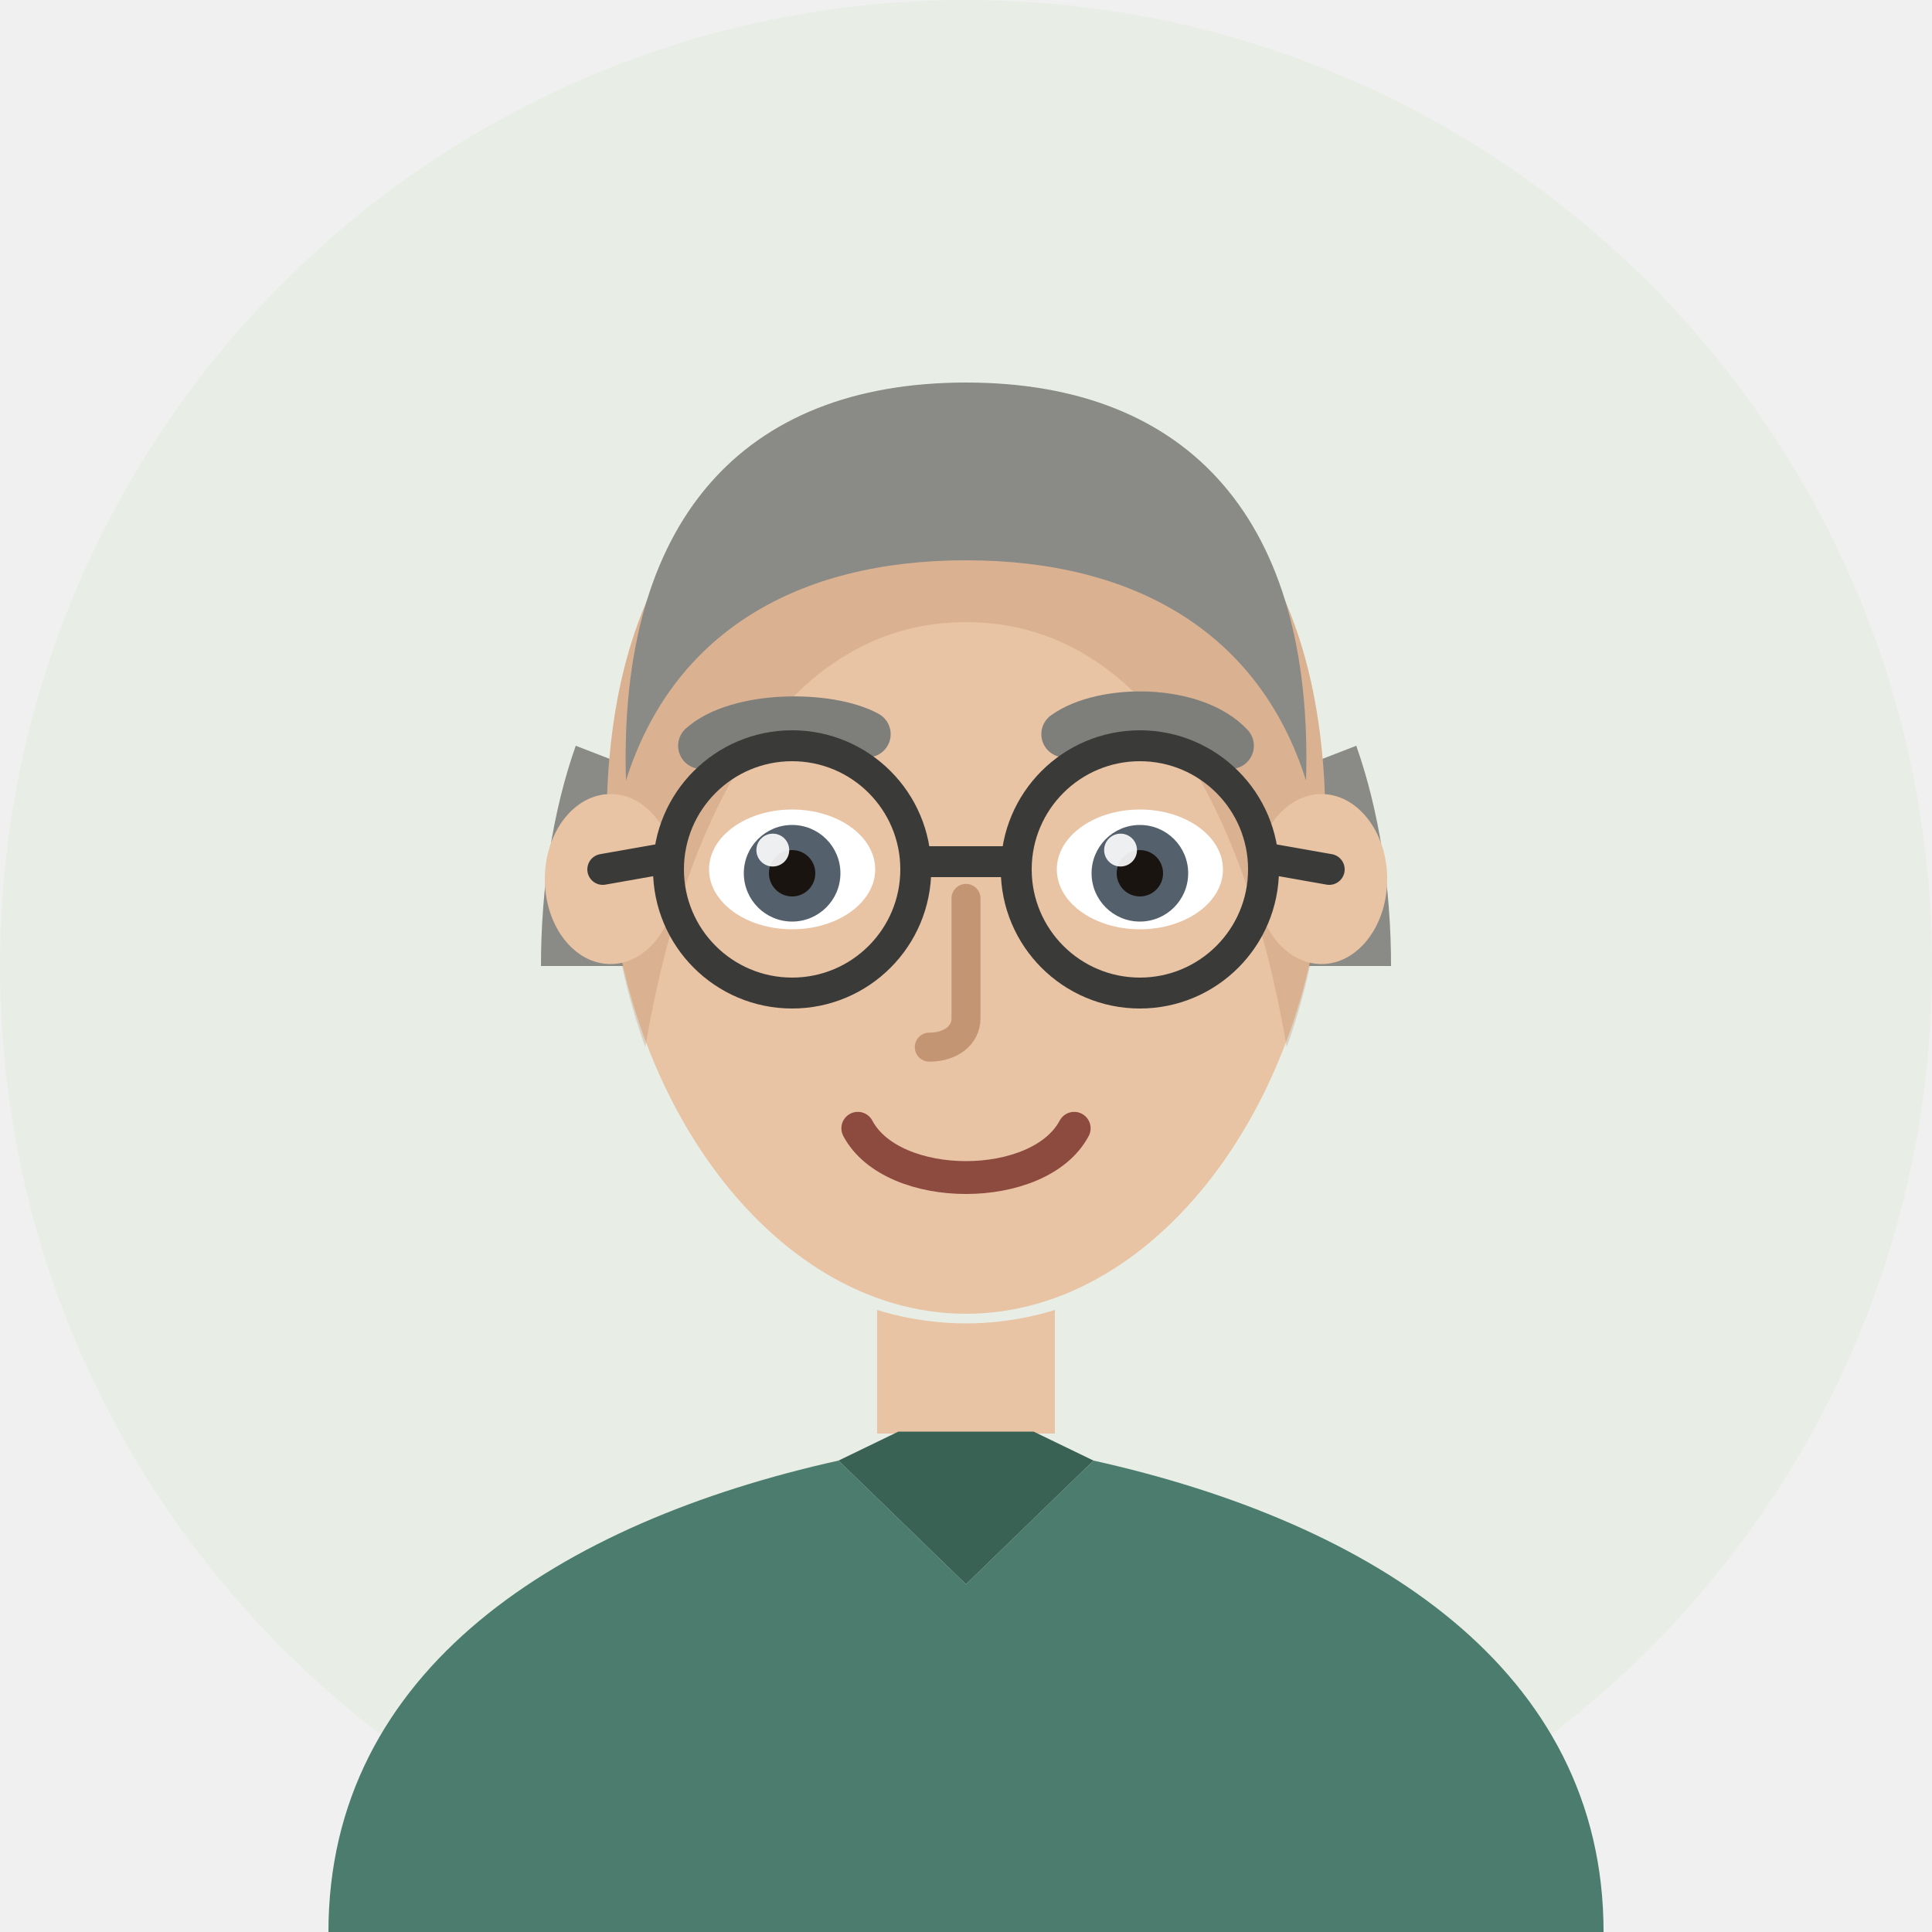
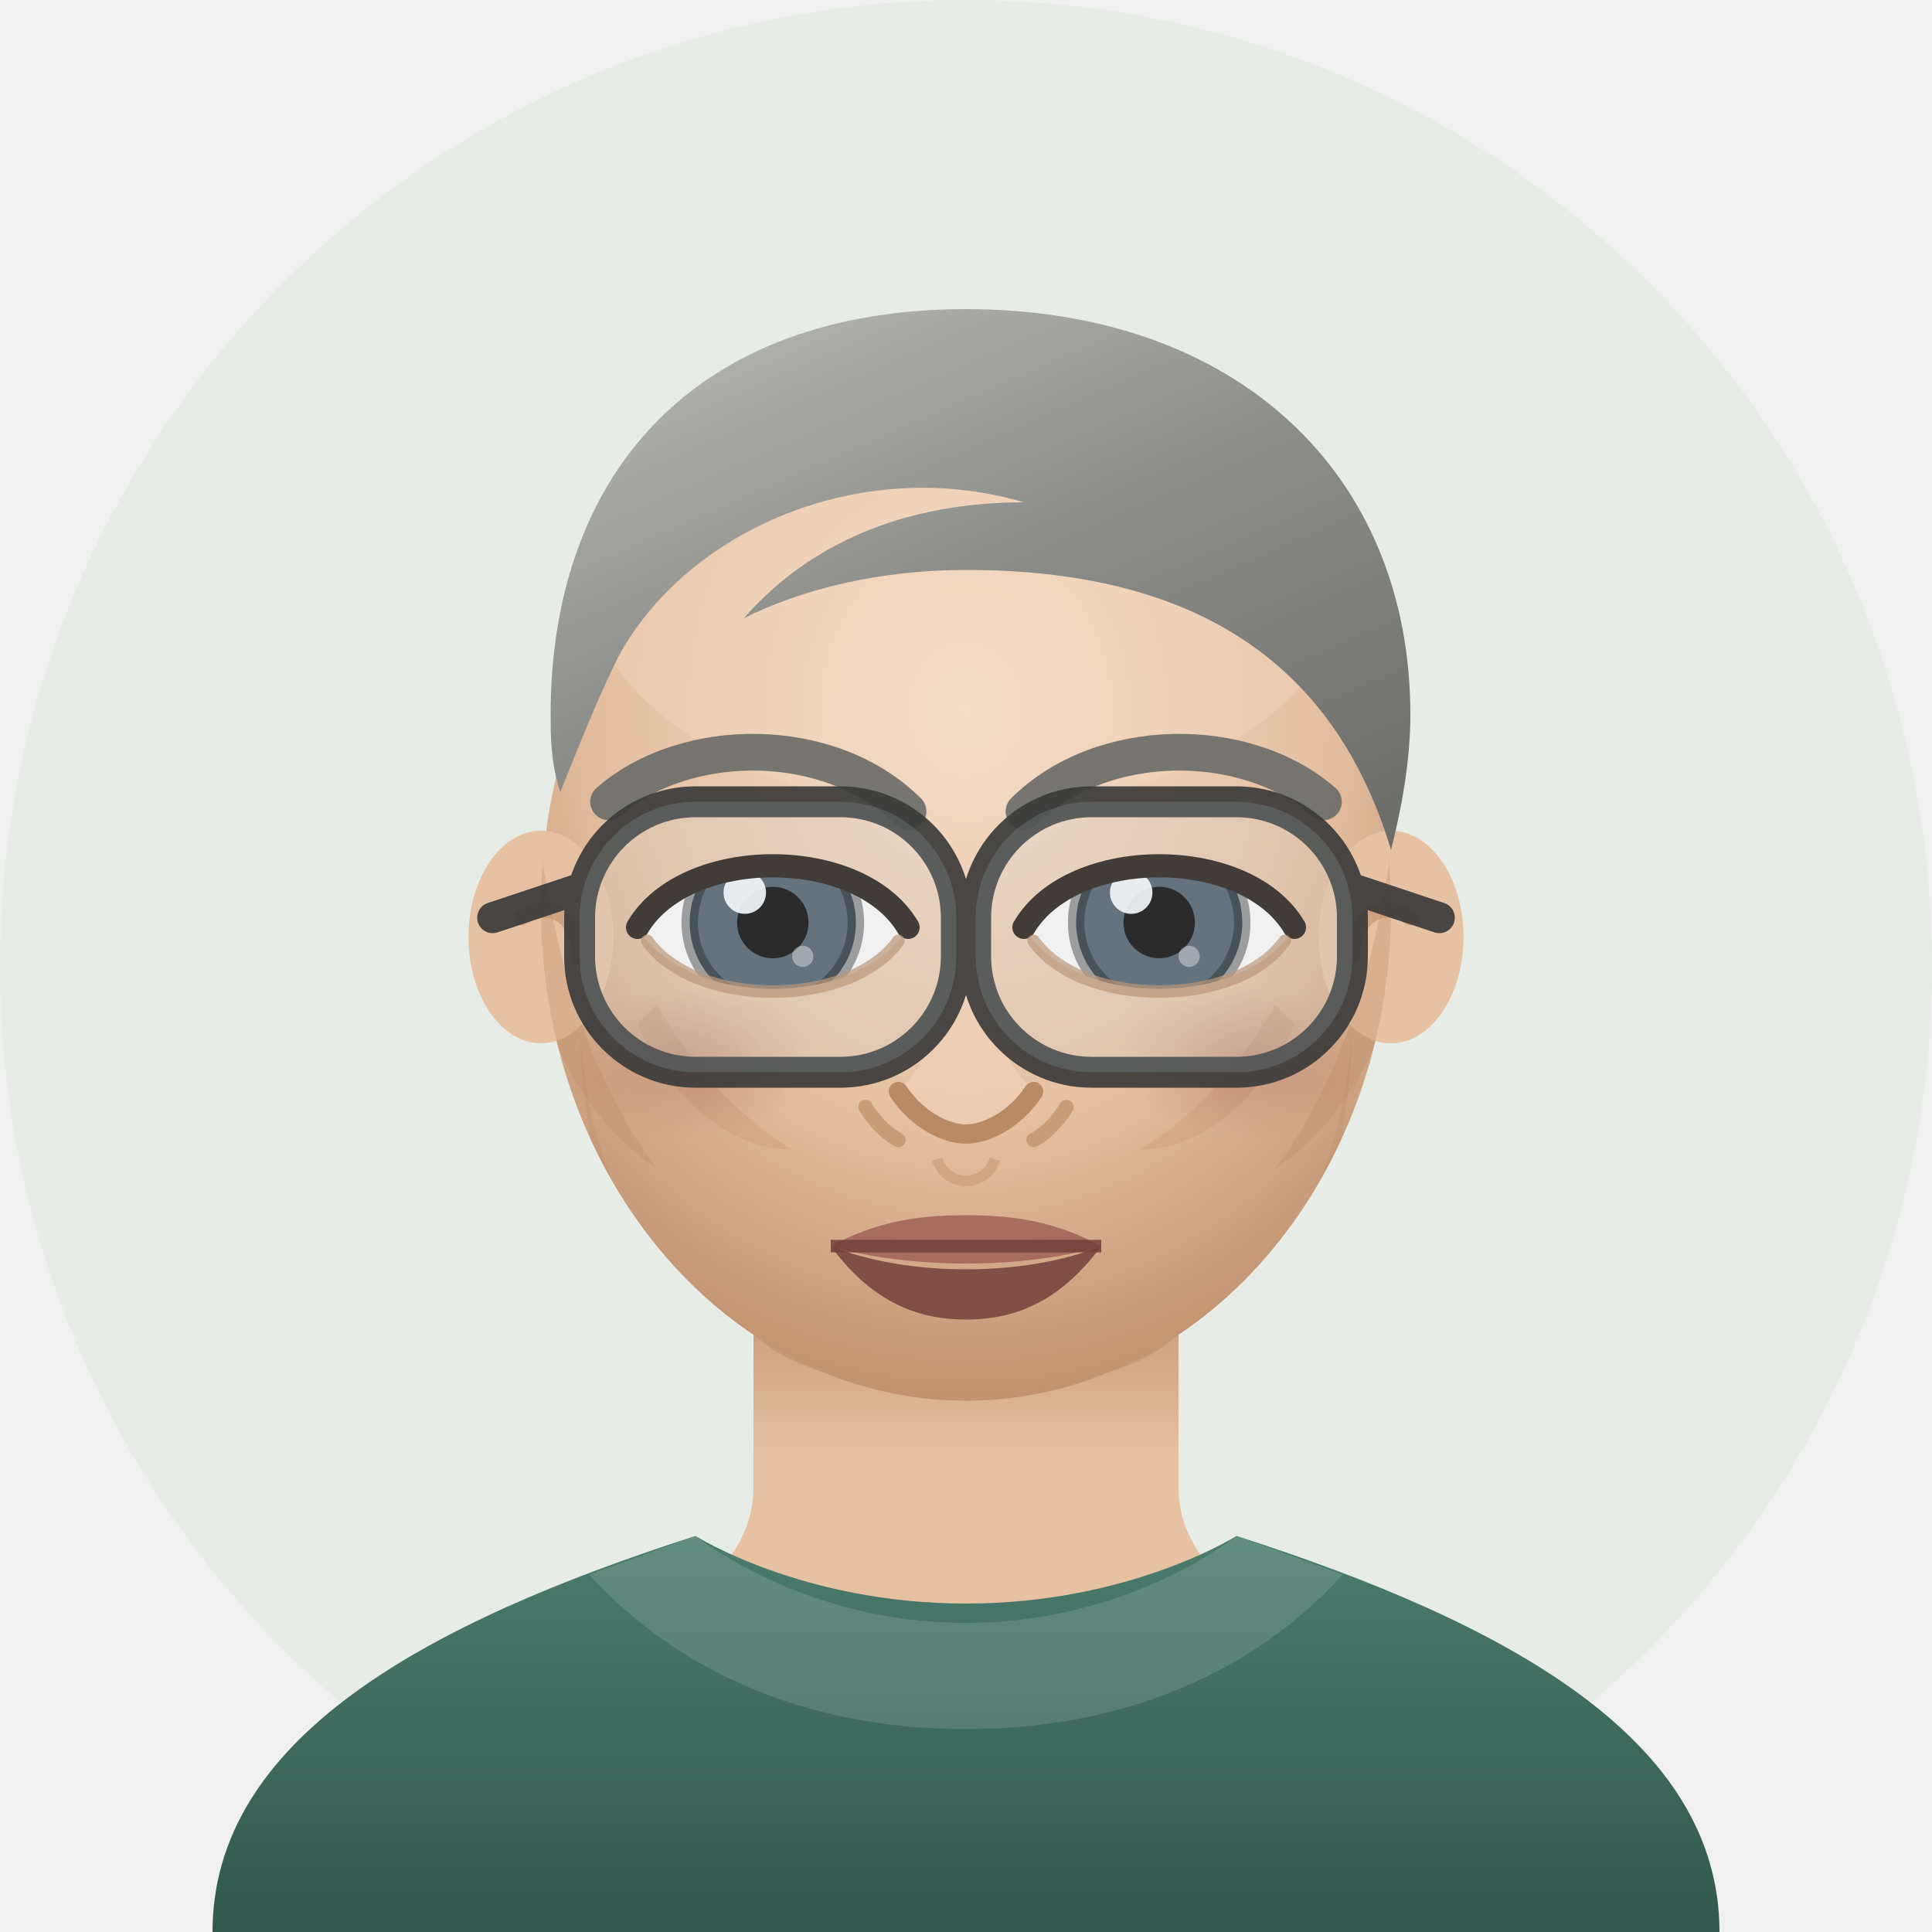
- <svg xmlns="http://www.w3.org/2000/svg" viewBox="0 0 100 100">
-   <circle cx="50" cy="50" r="50" fill="#E8EEE6" />
-   <path d="M28 50c0-4 .6-8 1.8-11.4L36 41c-1 2.6-1.4 5.6-1.4 9zM72 50c0-4-.6-8-1.8-11.4L64 41c1 2.6 1.4 5.6 1.4 9z" fill="#8A8A86" />
-   <path d="M50 70c-1.9 0-3.4-.5-3.4-.5l-.1 5.2h7l-.1-5.2s-1.5.5-3.4.5z" fill="#00000018" />
-   <path d="M50 68.5c2.6 0 4.6-.7 4.6-.7v6.4h-9.2v-6.4s2 .7 4.6.7z" fill="#E8C3A4" />
-   <path d="M17 100c0-13.6 12-21.2 26.4-24.4L50 82l6.6-6.4C71 78.8 83 86.4 83 100z" fill="#4B7C6E" />
-   <path d="M43.4 75.6 50 82l6.6-6.4-3.1-1.5H46.5z" fill="#396154" />
-   <path d="M50 21c12.4 0 18.6 8.4 18.6 21.6 0 13.6-8.4 25.4-18.6 25.4S31.4 56.2 31.4 42.6C31.4 29.4 37.6 21 50 21z" fill="#E8C3A4" />
-   <path d="M50 21c12.4 0 18.6 8.4 18.6 21.6 0 4-.7 8-2 11.6-2.4-14-8.2-22-16.6-22s-14.2 8-16.6 22c-1.3-3.6-2-7.6-2-11.6C31.4 29.4 37.6 21 50 21z" fill="#B07C58" opacity=".25" />
-   <ellipse cx="31.6" cy="45.5" rx="3.4" ry="4.4" fill="#E8C3A4" />
-   <ellipse cx="68.4" cy="45.5" rx="3.4" ry="4.4" fill="#E8C3A4" />
-   <path d="M32.4 40.4c-.4-13.4 6-20.6 17.6-20.6s18 7.2 17.6 20.6c-2.4-7.6-8.8-11.4-17.6-11.4s-15.2 3.8-17.6 11.4z" fill="#8A8A86" />
-   <path d="M36.3 38.6c1.9-1.69 6.6-1.69 8.6-.6" stroke="#7E7E7A" stroke-width="2.4" fill="none" stroke-linecap="round" />
-   <path d="M55.1 38c2-1.437 6.7-1.437 8.6.6" stroke="#7E7E7A" stroke-width="2.4" fill="none" stroke-linecap="round" />
-   <ellipse cx="41" cy="45" rx="4.3" ry="3.1" fill="#fff" />
-   <circle cx="41" cy="45.2" r="2.5" fill="#54606B" />
-   <circle cx="41" cy="45.2" r="1.2" fill="#1a1410" />
-   <circle cx="40" cy="44" r=".85" fill="#fff" opacity=".9" />
-   <ellipse cx="59" cy="45" rx="4.3" ry="3.1" fill="#fff" />
-   <circle cx="59" cy="45.2" r="2.5" fill="#54606B" />
-   <circle cx="59" cy="45.2" r="1.2" fill="#1a1410" />
-   <circle cx="58" cy="44" r=".85" fill="#fff" opacity=".9" />
-   <path d="M50 46.5v6.2c0 .9-.8 1.5-1.9 1.5" stroke="#B07C58" stroke-width="1.5" fill="none" stroke-linecap="round" stroke-linejoin="round" opacity=".65" />
-   <path d="M44.4 58.4c1.8 3.4 9.4 3.4 11.2 0" stroke="#8d4a3f" stroke-width="1.7" fill="none" stroke-linecap="round" />
-   <g fill="none" stroke="#3A3A38" stroke-width="1.6">
-     <circle cx="41" cy="45" r="6.4" />
-     <circle cx="59" cy="45" r="6.4" />
-     <path d="M47.4 44.6h5.2M34.6 44.4l-3.4.6M65.4 44.4l3.4.6" stroke-linecap="round" />
+ <svg xmlns="http://www.w3.org/2000/svg" viewBox="0 0 200 200">
+   <defs>
+     <radialGradient id="s7" cx="50%" cy="30%" r="75%">
+       <stop offset="0" stop-color="#F5DCC7" />
+       <stop offset=".55" stop-color="#E6C1A2" />
+       <stop offset="1" stop-color="#B98A66" />
+     </radialGradient>
+     <linearGradient id="n7" x1="0" y1="0" x2="0" y2="1">
+       <stop offset="0" stop-color="#B98A66" />
+       <stop offset=".6" stop-color="#E6C1A2" />
+     </linearGradient>
+     <linearGradient id="h7" x1=".15" y1="0" x2=".85" y2="1">
+       <stop offset="0" stop-color="#B7B7B2" />
+       <stop offset=".45" stop-color="#8F8F8B" />
+       <stop offset="1" stop-color="#6E6E6A" />
+     </linearGradient>
+     <linearGradient id="c7" x1="0" y1="0" x2="0" y2="1">
+       <stop offset="0" stop-color="#4B7C6E" />
+       <stop offset="1" stop-color="#31584D" />
+     </linearGradient>
+     <radialGradient id="r7" cx="50%" cy="50%" r="50%">
+       <stop offset="0" stop-color="#9C5C52" stop-opacity=".3" />
+       <stop offset="1" stop-color="#9C5C52" stop-opacity="0" />
+     </radialGradient>
+     <clipPath id="H7">
+       <ellipse cx="100" cy="94" rx="44" ry="51" />
+     </clipPath>
+     <clipPath id="L7">
+       <path d="M66 96c5-8.5 23-8.5 28 0-5 8.5-23 8.5-28 0z" />
+     </clipPath>
+     <clipPath id="R7">
+       <path d="M106 96c5-8.5 23-8.5 28 0-5 8.5-23 8.5-28 0z" />
+     </clipPath>
+   </defs>
+   <circle cx="100" cy="100" r="100" fill="#E7EDE6" />
+   <path d="M78 128h44v26c0 8 8 12 8 12H70s8-4 8-12z" fill="url(#n7)" />
+   <path d="M78 128h44v10c-7 8-37 8-44 0z" fill="#B98A66" opacity=".5" />
+   <path d="M100 166c-17 0-28-7-28-7C44 168 22 180 22 200h156c0-20-22-32-50-41 0 0-11 7-28 7z" fill="url(#c7)" />
+   <path d="M72 159s11 9 28 9 28-9 28-9l11 4c-10 11-24 16-39 16s-29-5-39-16z" fill="#fff" opacity=".13" />
+   <ellipse cx="100" cy="94" rx="44" ry="51" fill="url(#s7)" />
+   <g clip-path="url(#H7)">
+     <ellipse cx="100" cy="58" rx="40" ry="26" fill="#F5DCC7" opacity=".32" />
+     <path d="M60 104c0 16 4 28 11 35 8 8 19 12 29 12s21-4 29-12c7-7 11-19 11-35 c0 26-18 43-40 43s-40-17-40-43z" fill="#B98A66" opacity=".28" />
  </g>
+   <ellipse cx="56" cy="97" rx="7.5" ry="11" fill="#E6C1A2" />
+   <ellipse cx="144" cy="97" rx="7.5" ry="11" fill="#E6C1A2" />
+   <path d="M54 95c3-2 6 0 6 4M146 95c-3-2-6 0-6 4" stroke="#B98A66" stroke-width="1.6" fill="none" opacity=".55" stroke-linecap="round" />
+   <g clip-path="url(#H7)">
+     <path d="M56 88c2 14 6 25 12 33-9-6-14-18-15-33z" fill="#B98A66" opacity=".3" />
+     <path d="M144 88c-2 14-6 25-12 33 9-6 14-18 15-33z" fill="#B98A66" opacity=".3" />
+     <path d="M68 104c4 7 9 12 14 15-7 0-13-6-16-13z" fill="#B98A66" opacity=".22" />
+     <path d="M132 104c-4 7-9 12-14 15 7 0 13-6 16-13z" fill="#B98A66" opacity=".22" />
+   </g>
+   <ellipse cx="71" cy="110" rx="13" ry="8" fill="url(#r7)" />
+   <ellipse cx="129" cy="110" rx="13" ry="8" fill="url(#r7)" />
+   <path d="M100 32c28 0 46 17 46 42 0 5-1 10-2 14-6-20-21-29-44-29-9 0-17 2-23 5 7-8 17-12 29-12-17-5-35 3-42 16-2 4-4 9-6 14-1-3-1-6-1-8 0-25 15-42 43-42z" fill="url(#h7)" />
+   <path d="M63 83c8-7 23-7 31 1" stroke="#6E6E6A" stroke-width="3.8" fill="none" stroke-linecap="round" opacity=".93" />
+   <path d="M137 83c-8-7-23-7-31 1" stroke="#6E6E6A" stroke-width="3.8" fill="none" stroke-linecap="round" opacity=".93" />
+   <path d="M66 96c5-8.5 23-8.5 28 0-5 8.5-23 8.5-28 0z" fill="#F8F4F1" />
+   <g clip-path="url(#L7)">
+     <circle cx="80" cy="95.5" r="8.6" fill="#54606B" />
+     <circle cx="80" cy="95.5" r="8.6" fill="none" stroke="#0006" stroke-width="1.7" />
+     <circle cx="80" cy="95.5" r="3.7" fill="#100C09" />
+     <circle cx="77.1" cy="92.4" r="2.2" fill="#fff" opacity=".9" />
+     <circle cx="83.1" cy="99" r="1.1" fill="#fff" opacity=".4" />
+     <path d="M65 96c5-9 24-9 29-1v-5c-6-6-23-6-29 0z" fill="#000" opacity=".2" />
+   </g>
+   <path d="M66 96c5-8.5 23-8.5 28 0" stroke="#2B201A" stroke-width="2.4" fill="none" stroke-linecap="round" />
+   <path d="M67 97.4c5 7 21 7 26 0" stroke="#B98A66" stroke-width="1.3" fill="none" opacity=".7" stroke-linecap="round" />
+   <path d="M106 96c5-8.5 23-8.5 28 0-5 8.5-23 8.5-28 0z" fill="#F8F4F1" />
+   <g clip-path="url(#R7)">
+     <circle cx="120" cy="95.5" r="8.6" fill="#54606B" />
+     <circle cx="120" cy="95.5" r="8.6" fill="none" stroke="#0006" stroke-width="1.7" />
+     <circle cx="120" cy="95.5" r="3.7" fill="#100C09" />
+     <circle cx="117.1" cy="92.4" r="2.2" fill="#fff" opacity=".9" />
+     <circle cx="123.1" cy="99" r="1.1" fill="#fff" opacity=".4" />
+     <path d="M105 96c5-9 24-9 29-1v-5c-6-6-23-6-29 0z" fill="#000" opacity=".2" />
+   </g>
+   <path d="M106 96c5-8.5 23-8.5 28 0" stroke="#2B201A" stroke-width="2.4" fill="none" stroke-linecap="round" />
+   <path d="M107 97.4c5 7 21 7 26 0" stroke="#B98A66" stroke-width="1.3" fill="none" opacity=".7" stroke-linecap="round" />
+   <path d="M100 96c-1 8-4 14-7 17 2 3 5 4.4 7 4.4s5-1.4 7-4.4c-3-3-6-9-7-17z" fill="#F5DCC7" opacity=".4" />
+   <path d="M93 113c2 3 5 4.4 7 4.4s5-1.4 7-4.4" stroke="#B98A66" stroke-width="2" fill="none" stroke-linecap="round" />
+   <path d="M89.6 114.6c1.6 2.6 3.4 3.4 3.4 3.4M110.4 114.6c-1.6 2.6-3.4 3.4-3.4 3.4" stroke="#B98A66" stroke-width="1.5" fill="none" opacity=".65" stroke-linecap="round" />
+   <path d="M97 120c1 3 5 3 6 0" stroke="#B98A66" stroke-width="1.1" fill="none" opacity=".4" />
+   <path d="M86 129c4.5-2.4 8.5-3.2 14-3.2s9.5.8 14 3.2c-4 1.2-9 1.8-14 1.8s-10-.6-14-1.8z" fill="#9C5C52" opacity=".8" />
+   <path d="M86 129c4 5.4 8.5 7.6 14 7.6s10-2.2 14-7.6c-4 1.6-9 2.4-14 2.4s-10-.8-14-2.4z" fill="#72403A" opacity=".85" />
+   <path d="M86 129h28" stroke="#72403A" stroke-width="1.3" opacity=".85" />
+   <g fill="none" stroke="#3B3B39" stroke-width="3.2" opacity=".92">
+     <rect x="60" y="83" width="39" height="28" rx="12" />
+     <rect x="101" y="83" width="39" height="28" rx="12" />
+     <path d="M99 94h2M60 92l-9 3M140 92l9 3" stroke-linecap="round" />
+   </g>
+   <rect x="60" y="83" width="39" height="28" rx="12" fill="#C3DCEC" opacity=".15" />
+   <rect x="101" y="83" width="39" height="28" rx="12" fill="#C3DCEC" opacity=".15" />
</svg>
